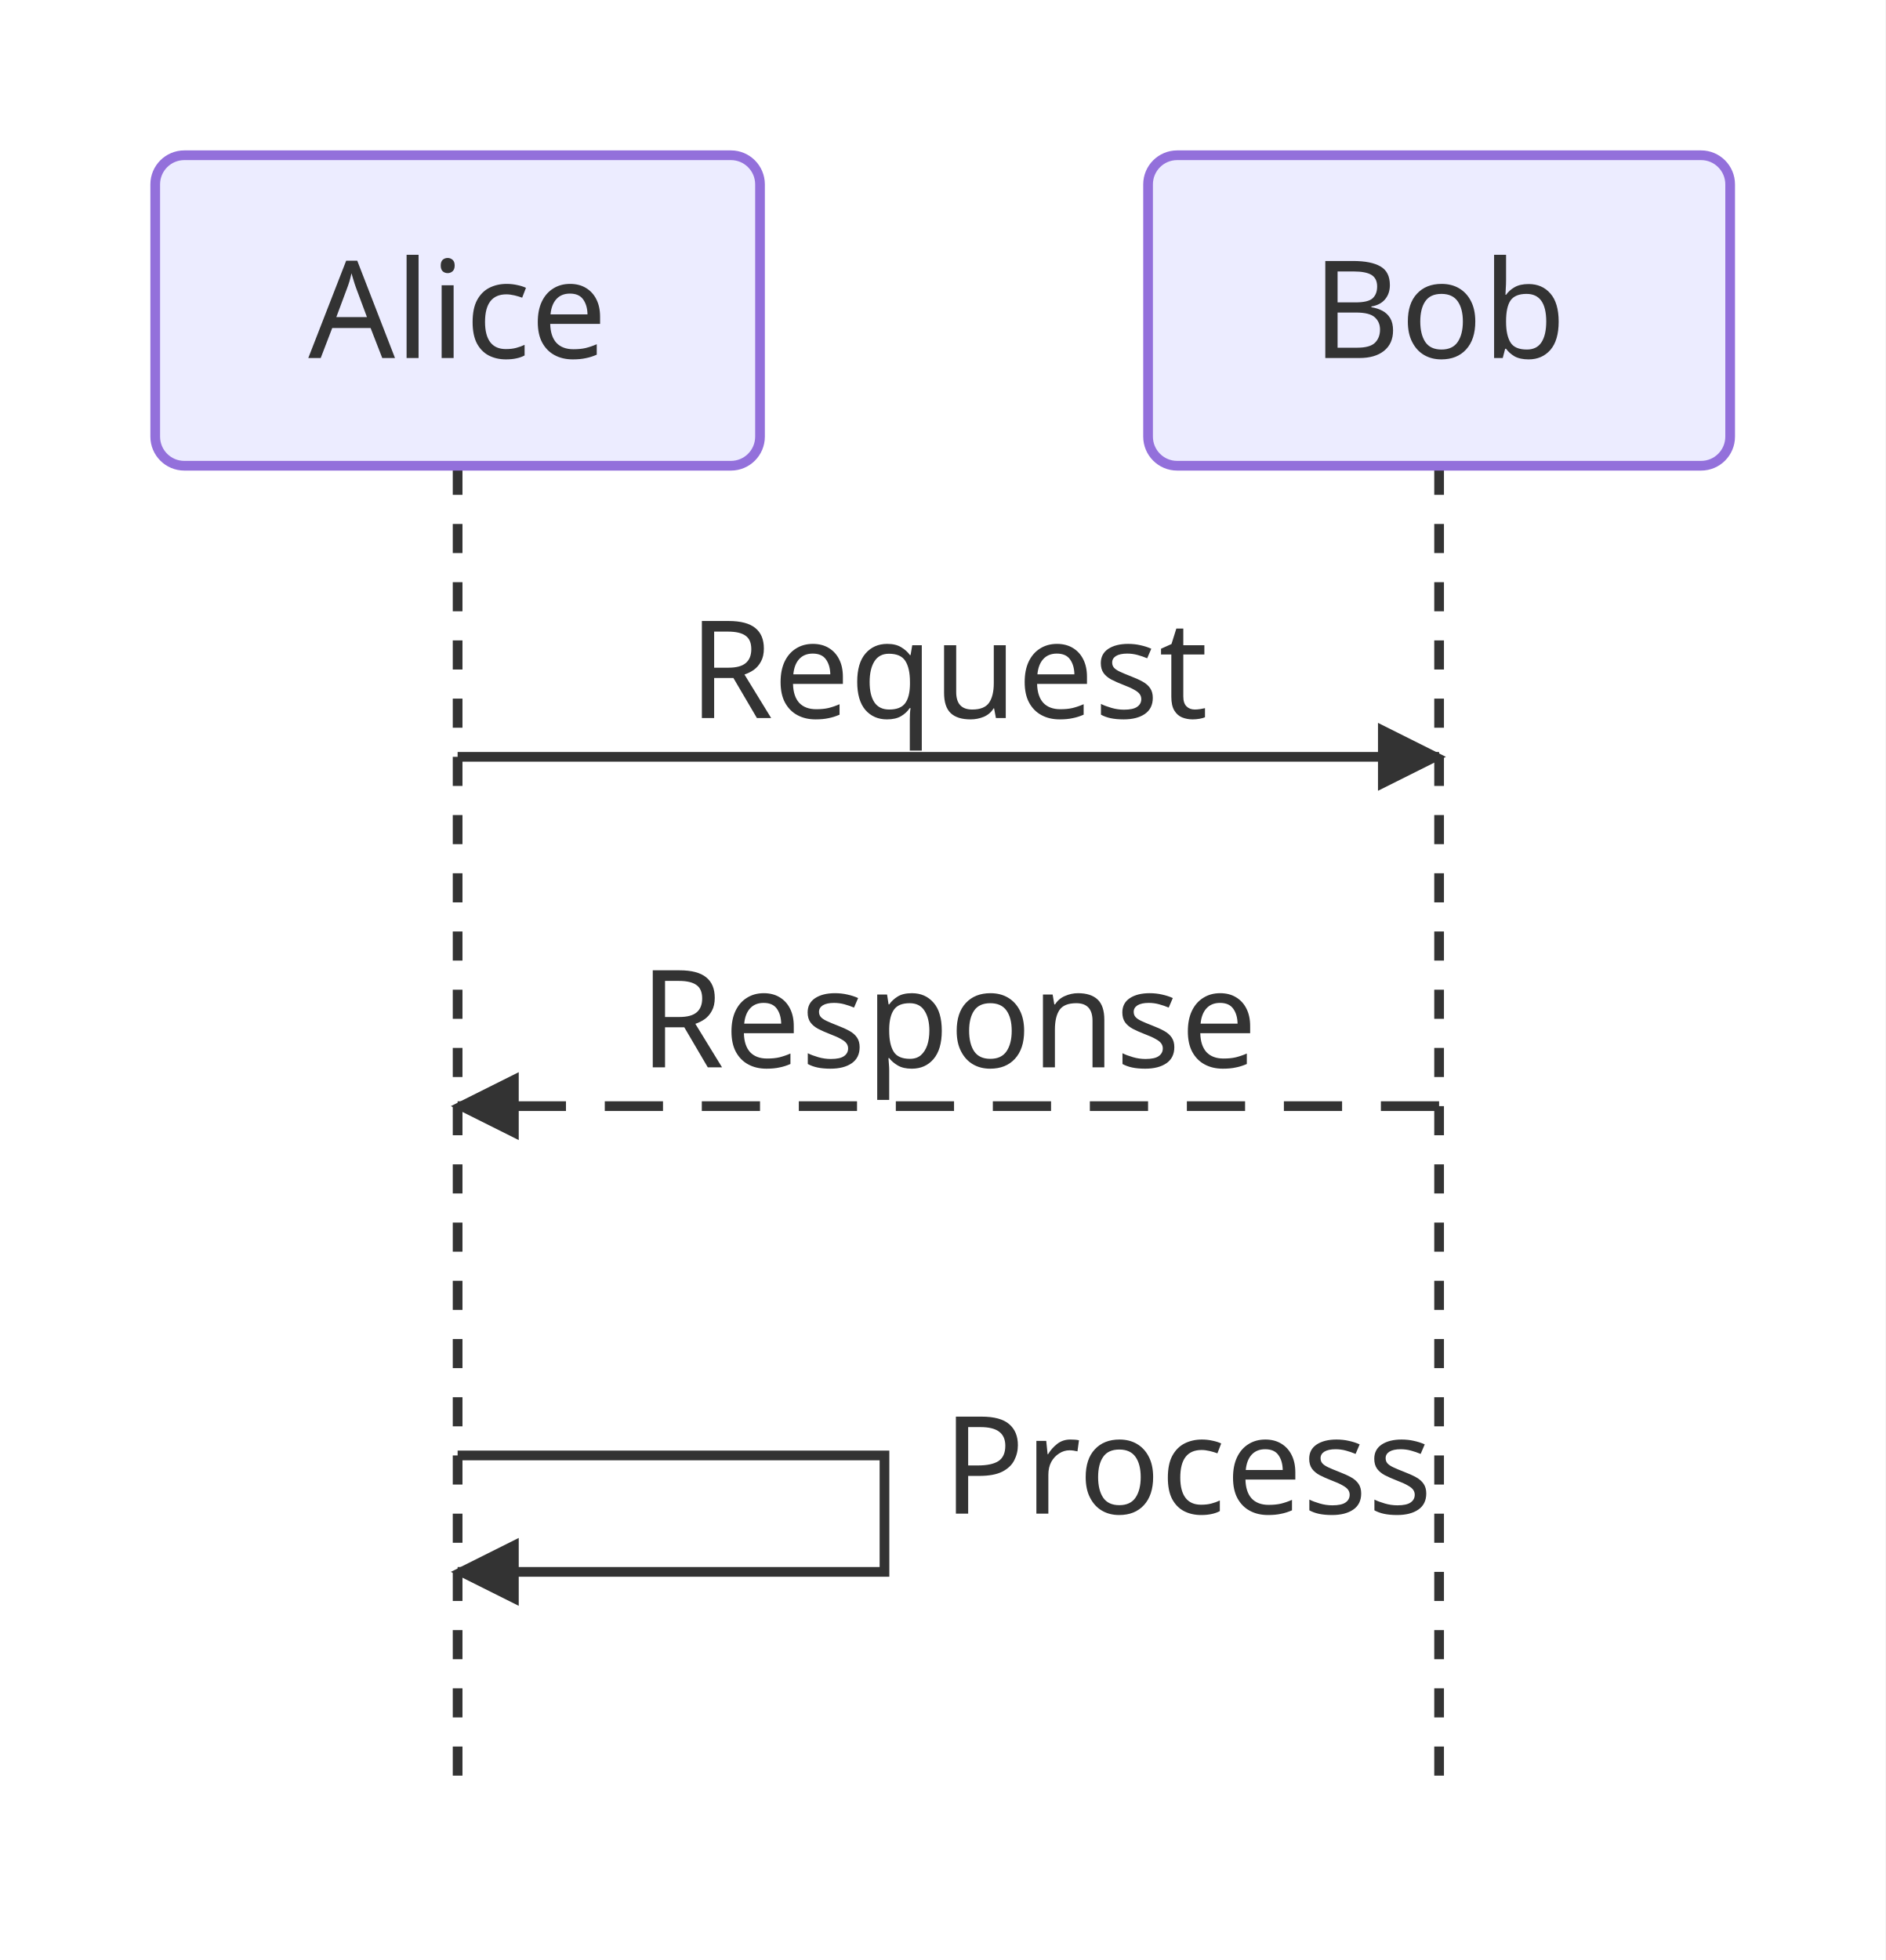
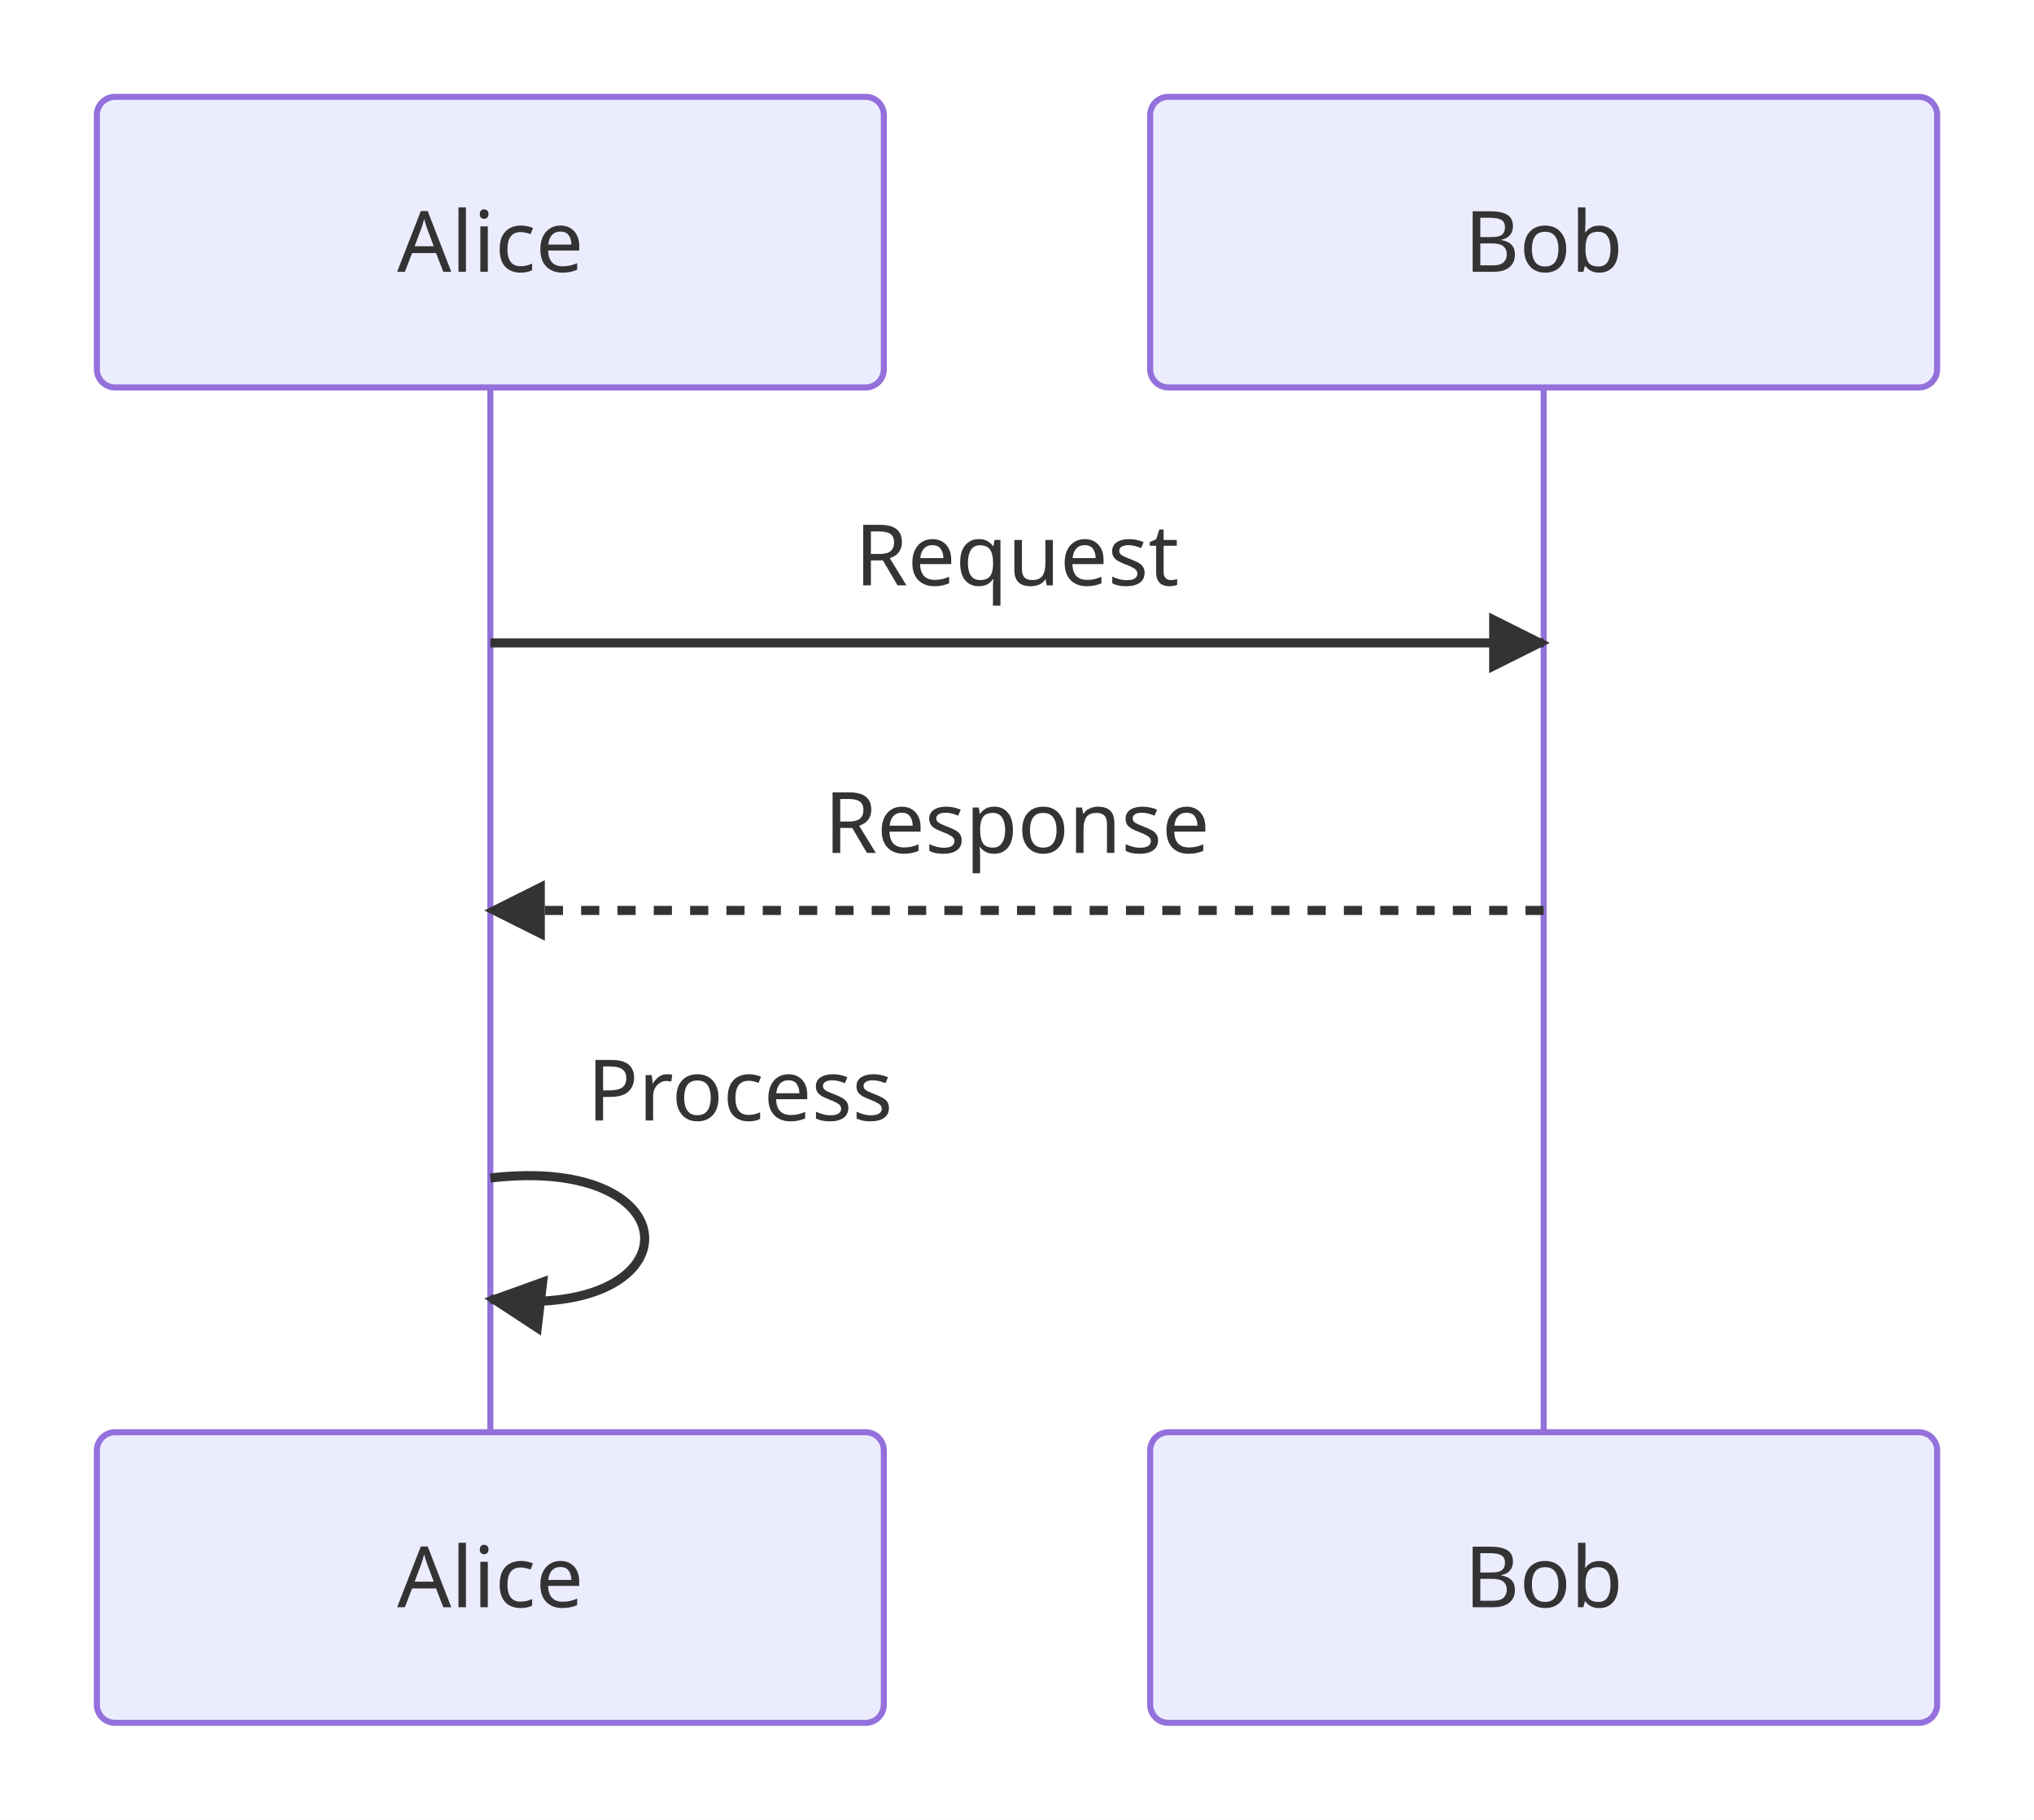
- <svg xmlns="http://www.w3.org/2000/svg" role="img" width="194.34" height="202" viewBox="0 0 194.34 202" font-family="sans-serif" font-size="14">
+ <svg xmlns="http://www.w3.org/2000/svg" role="img" width="336" height="300.6" viewBox="0 0 336 300.6" font-family="sans-serif" font-size="14">
  <defs>
-     <marker id="seq-arrow" viewBox="0 0 10 10" refX="9" refY="5" markerWidth="7" markerHeight="7" orient="auto-start-reverse">
+     <marker id="mq7xuae-seq-arrow" viewBox="0 0 10 10" refX="9" refY="5" markerUnits="userSpaceOnUse" markerWidth="10" markerHeight="10" orient="auto-start-reverse">
      <path d="M0,0 L10,5 L0,10 z" fill="#333333" />
+     </marker>
+     <marker id="mq7xuae-seq-open" viewBox="0 0 10 10" refX="9" refY="5" markerUnits="userSpaceOnUse" markerWidth="11" markerHeight="11" orient="auto-start-reverse">
+       <path d="M1,1 L9,5 L1,9" fill="none" stroke="#333333" stroke-width="1.5" />
    </marker>
  </defs>
  <rect width="100%" height="100%" fill="#ffffff" />
  <g transform="translate(16,16)">
-     <line x1="31.17" y1="32" x2="31.17" y2="170" stroke="#333333" stroke-dasharray="3,3" />
-     <line x1="132.34" y1="32" x2="132.34" y2="170" stroke="#333333" stroke-dasharray="3,3" />
-     <rect x="0" y="0" width="62.34" height="32" rx="3" fill="#ECECFF" stroke="#9370DB" />
-     <text x="31.17" y="20.9" fill="#333333" text-anchor="middle">Alice</text>
-     <rect x="102.34" y="0" width="60" height="32" rx="3" fill="#ECECFF" stroke="#9370DB" />
-     <text x="132.34" y="20.9" fill="#333333" text-anchor="middle">Bob</text>
-     <line x1="31.17" y1="62" x2="132.34" y2="62" stroke="#333333" marker-end="url(#seq-arrow)" />
-     <text x="81.75" y="58" fill="#333333" text-anchor="middle">Request</text>
-     <line x1="132.34" y1="98" x2="31.17" y2="98" stroke="#333333" stroke-dasharray="6,4" marker-end="url(#seq-arrow)" />
-     <text x="81.75" y="94" fill="#333333" text-anchor="middle">Response</text>
-     <path d="M31.17,134 L75.17,134 L75.17,146 L31.17,146" fill="none" stroke="#333333" marker-end="url(#seq-arrow)" />
-     <text x="81.17" y="140" fill="#333333" text-anchor="start">Process</text>
+     <line x1="65" y1="48" x2="65" y2="220.6" stroke="#9370DB" />
+     <line x1="239" y1="48" x2="239" y2="220.6" stroke="#9370DB" />
+     <line x1="65" y1="90.2" x2="239" y2="90.2" stroke="#333333" stroke-width="1.5" marker-end="url(#mq7xuae-seq-arrow)" />
+     <text x="152" y="80.7" fill="#333333" text-anchor="middle">Request</text>
+     <line x1="239" y1="134.4" x2="65" y2="134.4" stroke="#333333" stroke-width="1.5" stroke-dasharray="3,3" marker-end="url(#mq7xuae-seq-arrow)" />
+     <text x="152" y="124.9" fill="#333333" text-anchor="middle">Response</text>
+     <path d="M65,178.6 C99,174.6 99,202.6 65,198.6" fill="none" stroke="#333333" stroke-width="1.5" marker-end="url(#mq7xuae-seq-arrow)" />
+     <text x="81" y="169.1" fill="#333333" text-anchor="start">Process</text>
+     <rect x="0" y="0" width="130" height="48" rx="3" fill="#ECECFF" stroke="#9370DB" />
+     <text x="65" y="28.9" fill="#333333" text-anchor="middle">Alice</text>
+     <rect x="0" y="220.6" width="130" height="48" rx="3" fill="#ECECFF" stroke="#9370DB" />
+     <text x="65" y="249.5" fill="#333333" text-anchor="middle">Alice</text>
+     <rect x="174" y="0" width="130" height="48" rx="3" fill="#ECECFF" stroke="#9370DB" />
+     <text x="239" y="28.9" fill="#333333" text-anchor="middle">Bob</text>
+     <rect x="174" y="220.6" width="130" height="48" rx="3" fill="#ECECFF" stroke="#9370DB" />
+     <text x="239" y="249.5" fill="#333333" text-anchor="middle">Bob</text>
  </g>
</svg>
